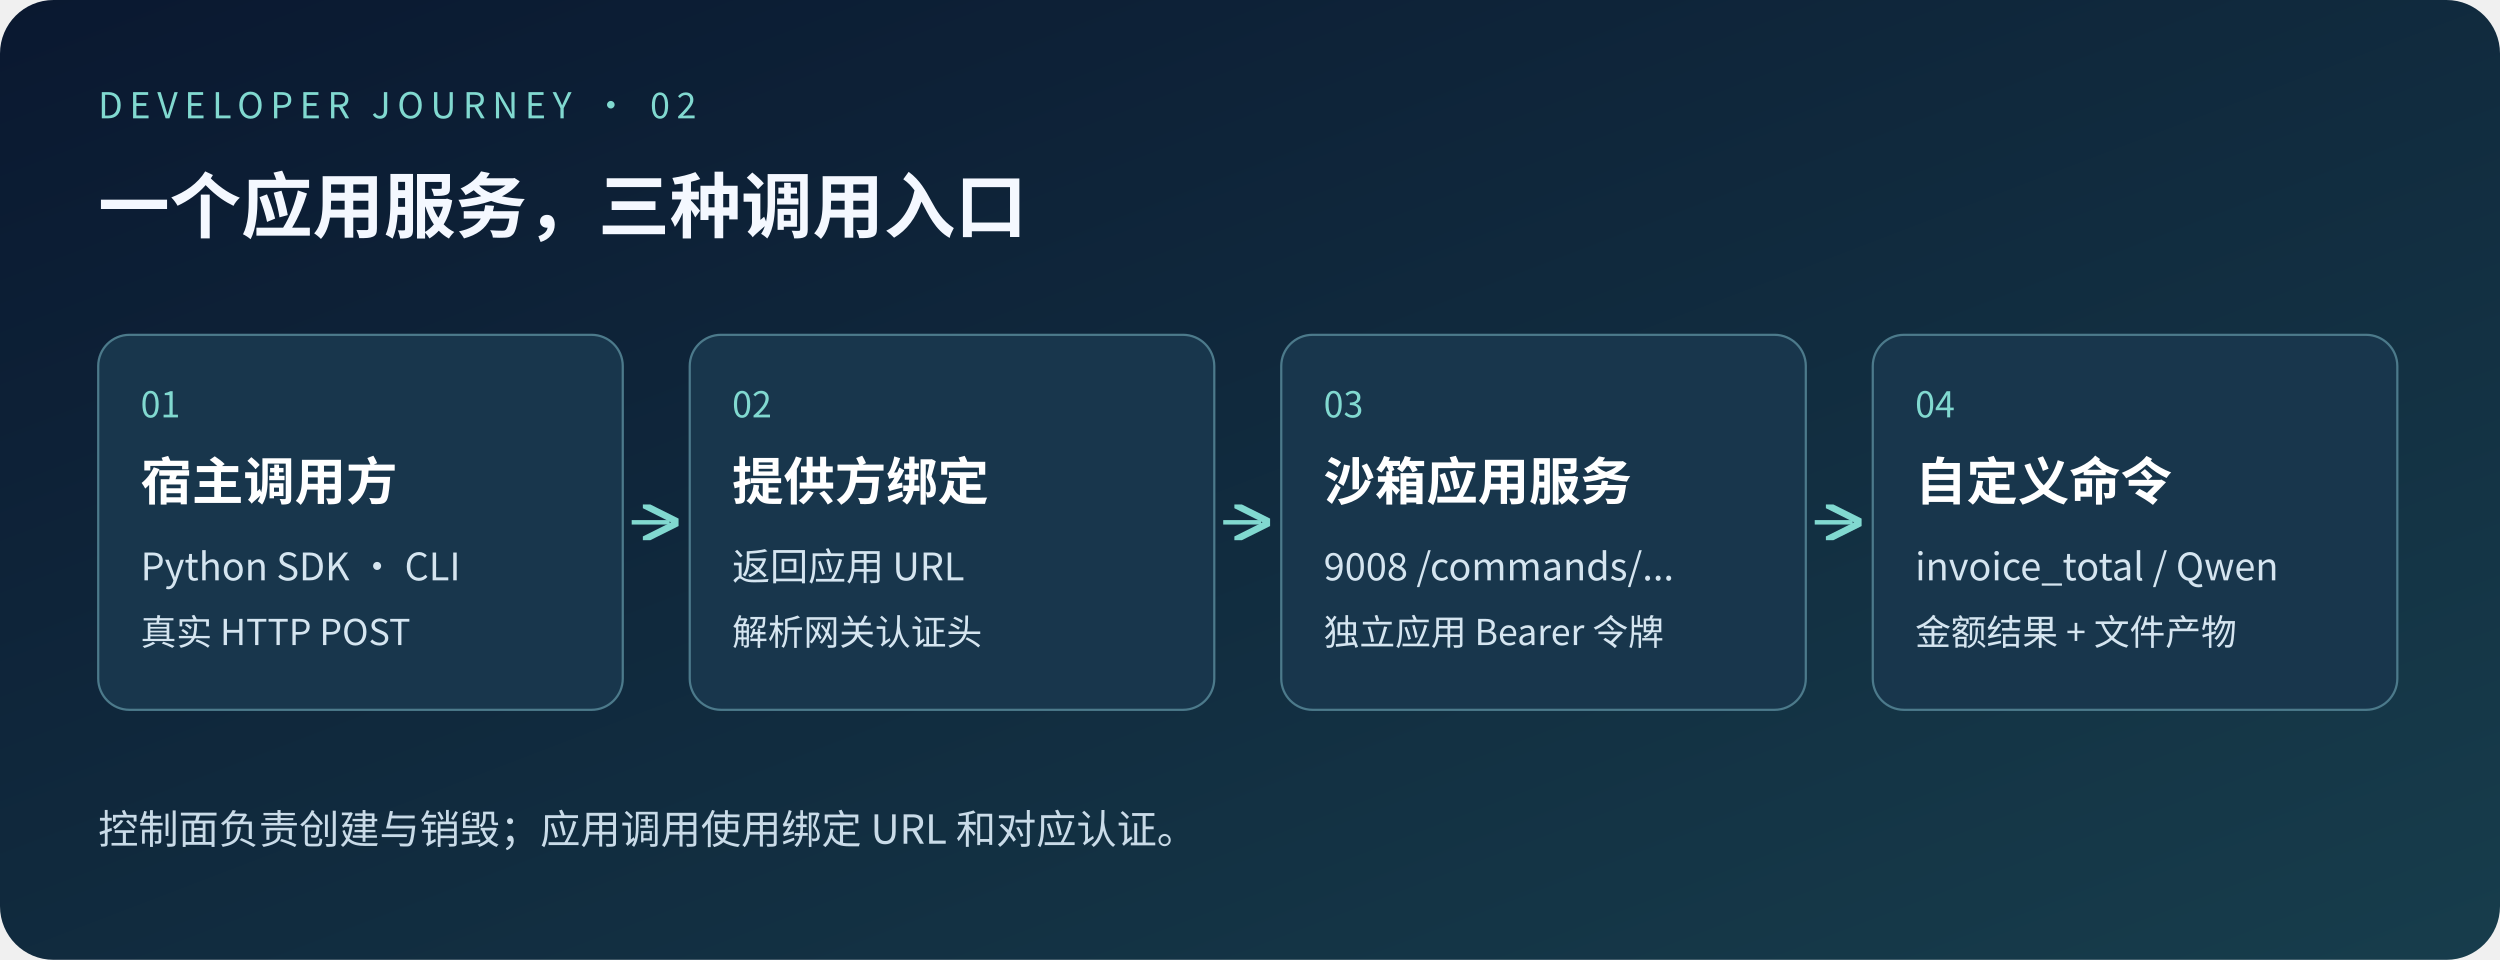
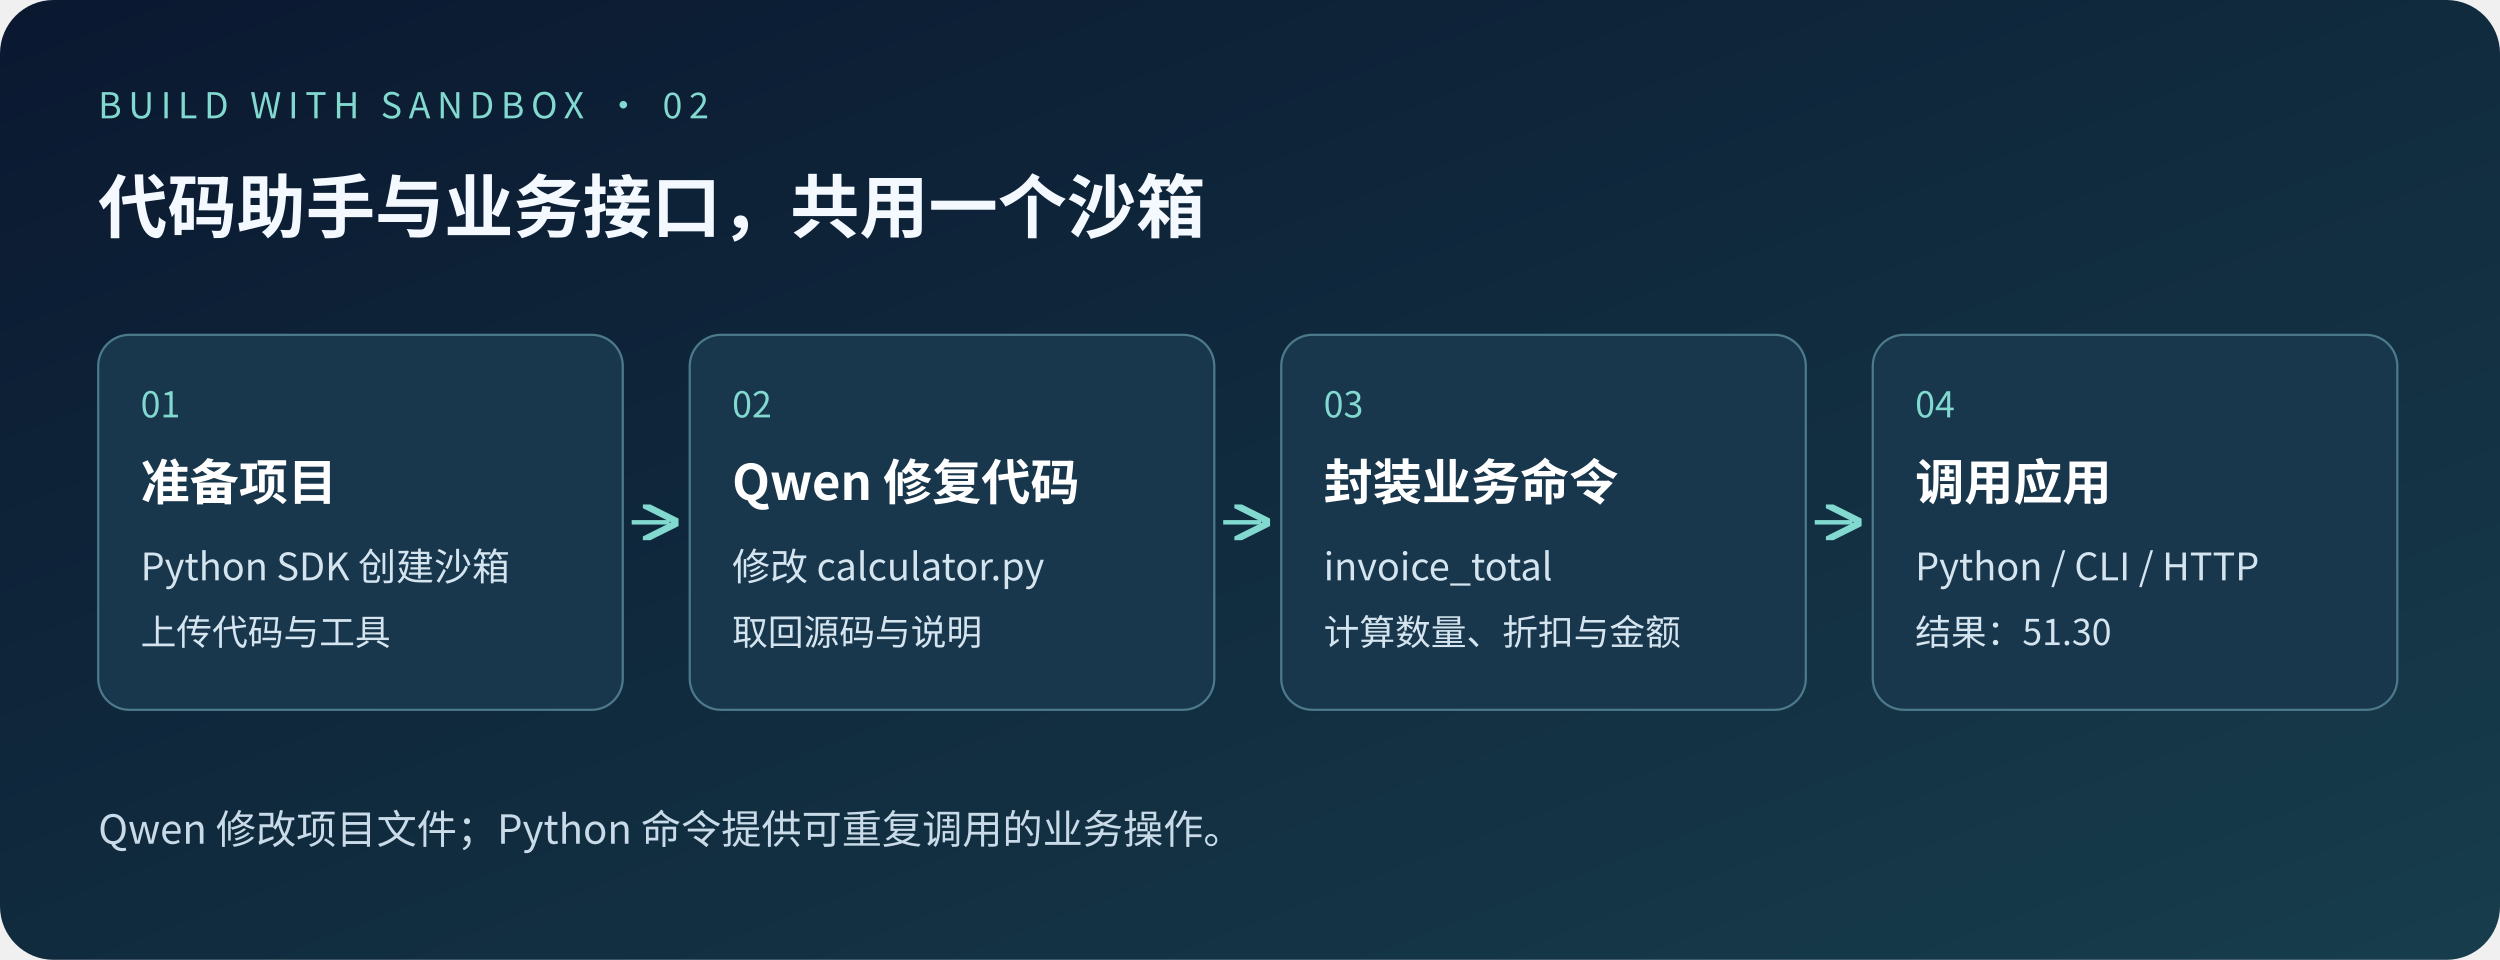
<svg xmlns="http://www.w3.org/2000/svg" viewBox="0 0 1120 430" role="img" aria-labelledby="title desc">
  <defs>
    <linearGradient id="bg" x2="1" y2="1">
      <stop stop-color="#0a1830" />
      <stop offset="1" stop-color="#173d4c" />
    </linearGradient>
    <marker id="arrow" markerWidth="8" markerHeight="8" refX="6" refY="4" orient="auto">
      <path d="M0 0L8 4L0 8" fill="none" stroke="#81d9d0" stroke-width="1.5" />
    </marker>
  </defs>
  <rect width="1120" height="430" rx="24" fill="url(#bg)" />
  <g font-family="system-ui, Noto Sans CJK SC, sans-serif">
-     <text x="44" y="53" fill="#81d9d0" font-size="16" letter-spacing="3">DEVELOPER JOURNEY · 02</text>
-     <text x="44" y="104" fill="#f4f8ff" font-size="32" font-weight="700">一个应用服务，三种调用入口</text>
+     <text x="44" y="53" fill="#81d9d0" font-size="16" letter-spacing="3">BUILD WITH SANDBOX · 02</text>
+     <text x="44" y="104" fill="#f4f8ff" font-size="31" font-weight="700">代码助手与业务接口，共用一个沙箱</text>
    <rect x="44" y="150" width="235" height="168" rx="14" fill="#18364c" stroke="#4c7a8b" />
    <text x="63" y="187" fill="#81d9d0" font-size="16">01</text>
-     <text x="63" y="224" fill="#fff" font-size="23" font-weight="650">宿主调用方</text>
-     <text x="63" y="260" fill="#d5e5f0" font-size="17">Python SDK · CLI</text>
-     <text x="63" y="289" fill="#d5e5f0" font-size="16">真实 HTTP POST</text>
+     <text x="63" y="224" fill="#fff" font-size="22" font-weight="650">准备项目</text>
+     <text x="63" y="260" fill="#d5e5f0" font-size="17">Python SDK 创建沙箱</text>
+     <text x="63" y="289" fill="#d5e5f0" font-size="16">上传代码与工具</text>
    <path d="M283 234H300" stroke="#81d9d0" stroke-width="2" marker-end="url(#arrow)" />
    <rect x="309" y="150" width="235" height="168" rx="14" fill="#18364c" stroke="#4c7a8b" />
    <text x="328" y="187" fill="#81d9d0" font-size="16">02</text>
-     <text x="328" y="224" fill="#fff" font-size="23" font-weight="650">提供方绑定</text>
-     <text x="328" y="260" fill="#d5e5f0" font-size="17">返回应用 URL</text>
-     <text x="328" y="289" fill="#d5e5f0" font-size="16">解析网关认证头</text>
+     <text x="328" y="224" fill="#fff" font-size="22" font-weight="650">Qwen 修复代码</text>
+     <text x="328" y="260" fill="#d5e5f0" font-size="17">修改 calculator.py</text>
+     <text x="328" y="289" fill="#d5e5f0" font-size="16">取回源码与说明</text>
    <path d="M548 234H565" stroke="#81d9d0" stroke-width="2" marker-end="url(#arrow)" />
    <rect x="574" y="150" width="235" height="168" rx="14" fill="#18364c" stroke="#4c7a8b" />
    <text x="593" y="187" fill="#81d9d0" font-size="16">03</text>
-     <text x="593" y="224" fill="#fff" font-size="23" font-weight="650">沙箱应用服务</text>
-     <text x="593" y="260" fill="#d5e5f0" font-size="17">9008 /commands/...</text>
-     <text x="593" y="289" fill="#d5e5f0" font-size="16">独立应用 Bearer 令牌</text>
+     <text x="593" y="224" fill="#fff" font-size="22" font-weight="650">封装业务命令</text>
+     <text x="593" y="260" fill="#d5e5f0" font-size="17">invoice_total</text>
+     <text x="593" y="289" fill="#d5e5f0" font-size="16">计算数量、折扣与金额</text>
    <path d="M813 234H830" stroke="#81d9d0" stroke-width="2" marker-end="url(#arrow)" />
    <rect x="839" y="150" width="235" height="168" rx="14" fill="#18364c" stroke="#4c7a8b" />
    <text x="858" y="187" fill="#81d9d0" font-size="16">04</text>
-     <text x="858" y="224" fill="#fff" font-size="23" font-weight="650">自定义命令</text>
-     <text x="858" y="260" fill="#d5e5f0" font-size="17">invoice_total / Qwen</text>
-     <text x="858" y="289" fill="#d5e5f0" font-size="16">金额结果 + 文件产物</text>
-     <text x="44" y="378" fill="#c9dbe8" font-size="18">控制面负责创建与销毁；应用调用使用绑定 URL 和对应认证。</text>
+     <text x="858" y="224" fill="#fff" font-size="22" font-weight="650">调用应用</text>
+     <text x="858" y="260" fill="#d5e5f0" font-size="17">Python / CLI / HTTP</text>
+     <text x="858" y="289" fill="#d5e5f0" font-size="16">结果：51.30</text>
+     <text x="44" y="378" fill="#c9dbe8" font-size="18">Qwen 修改项目文件；Python 命令提供可重复调用的业务操作。</text>
  </g>
</svg>
